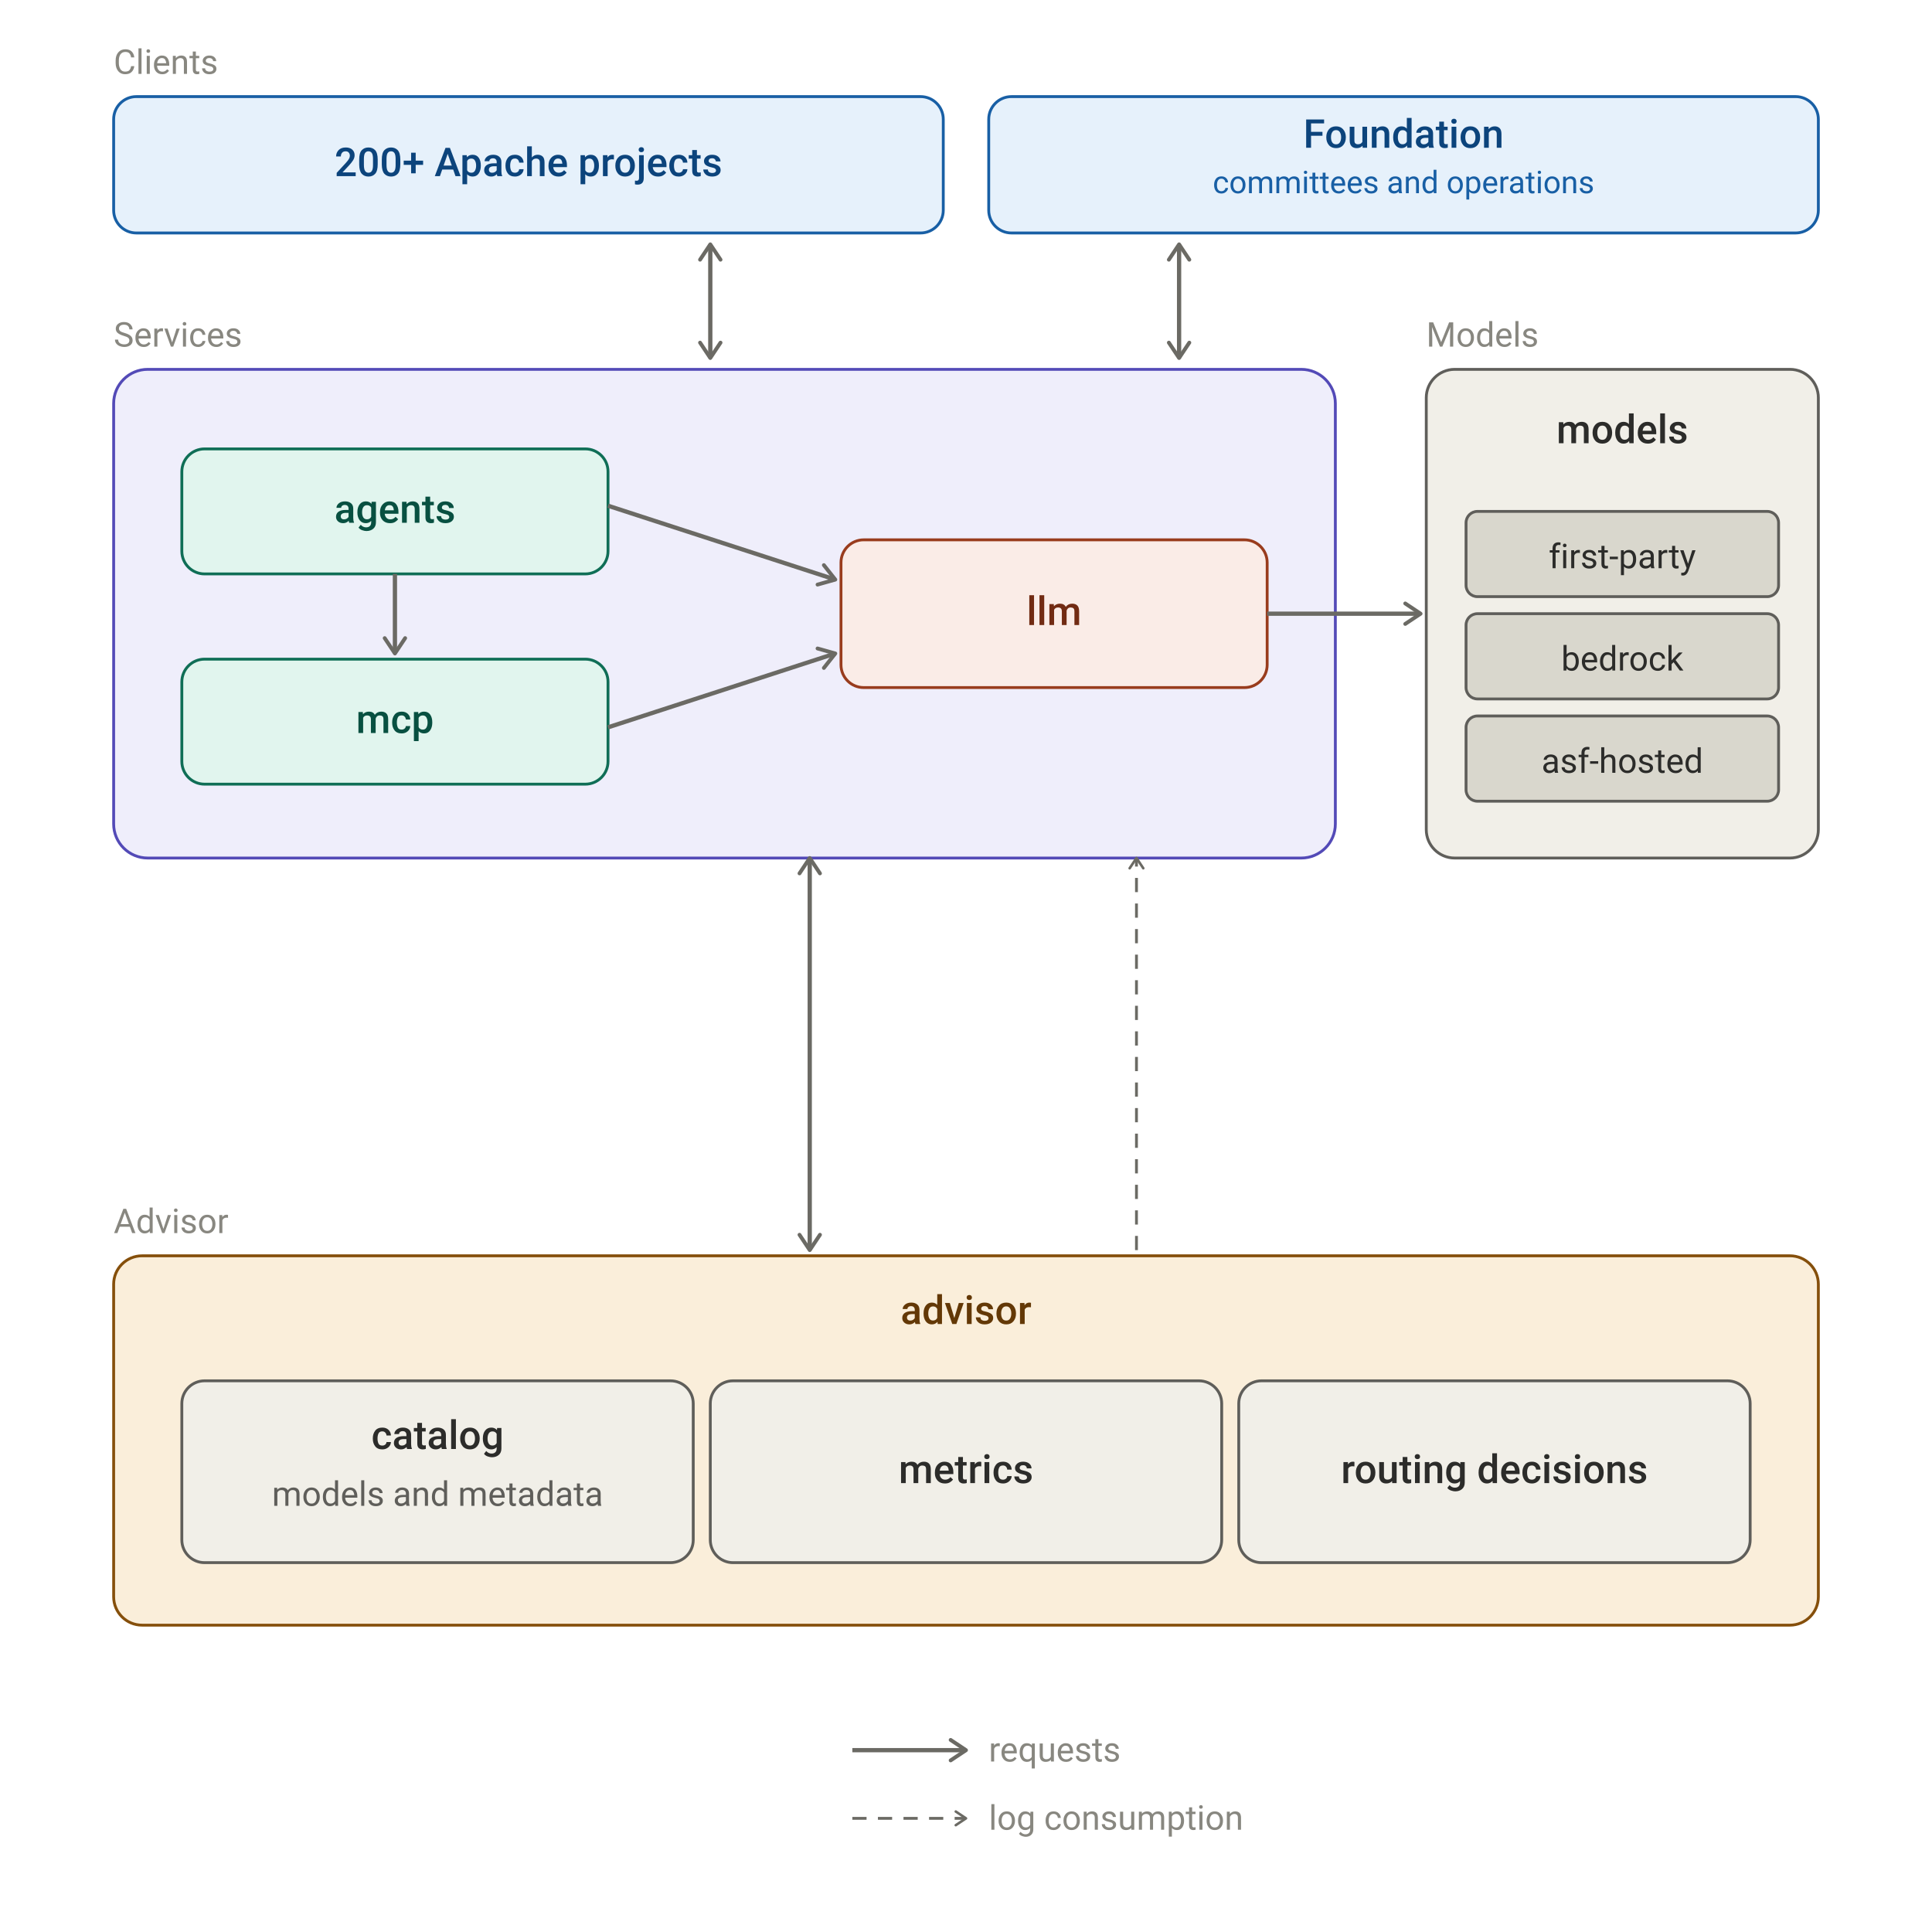
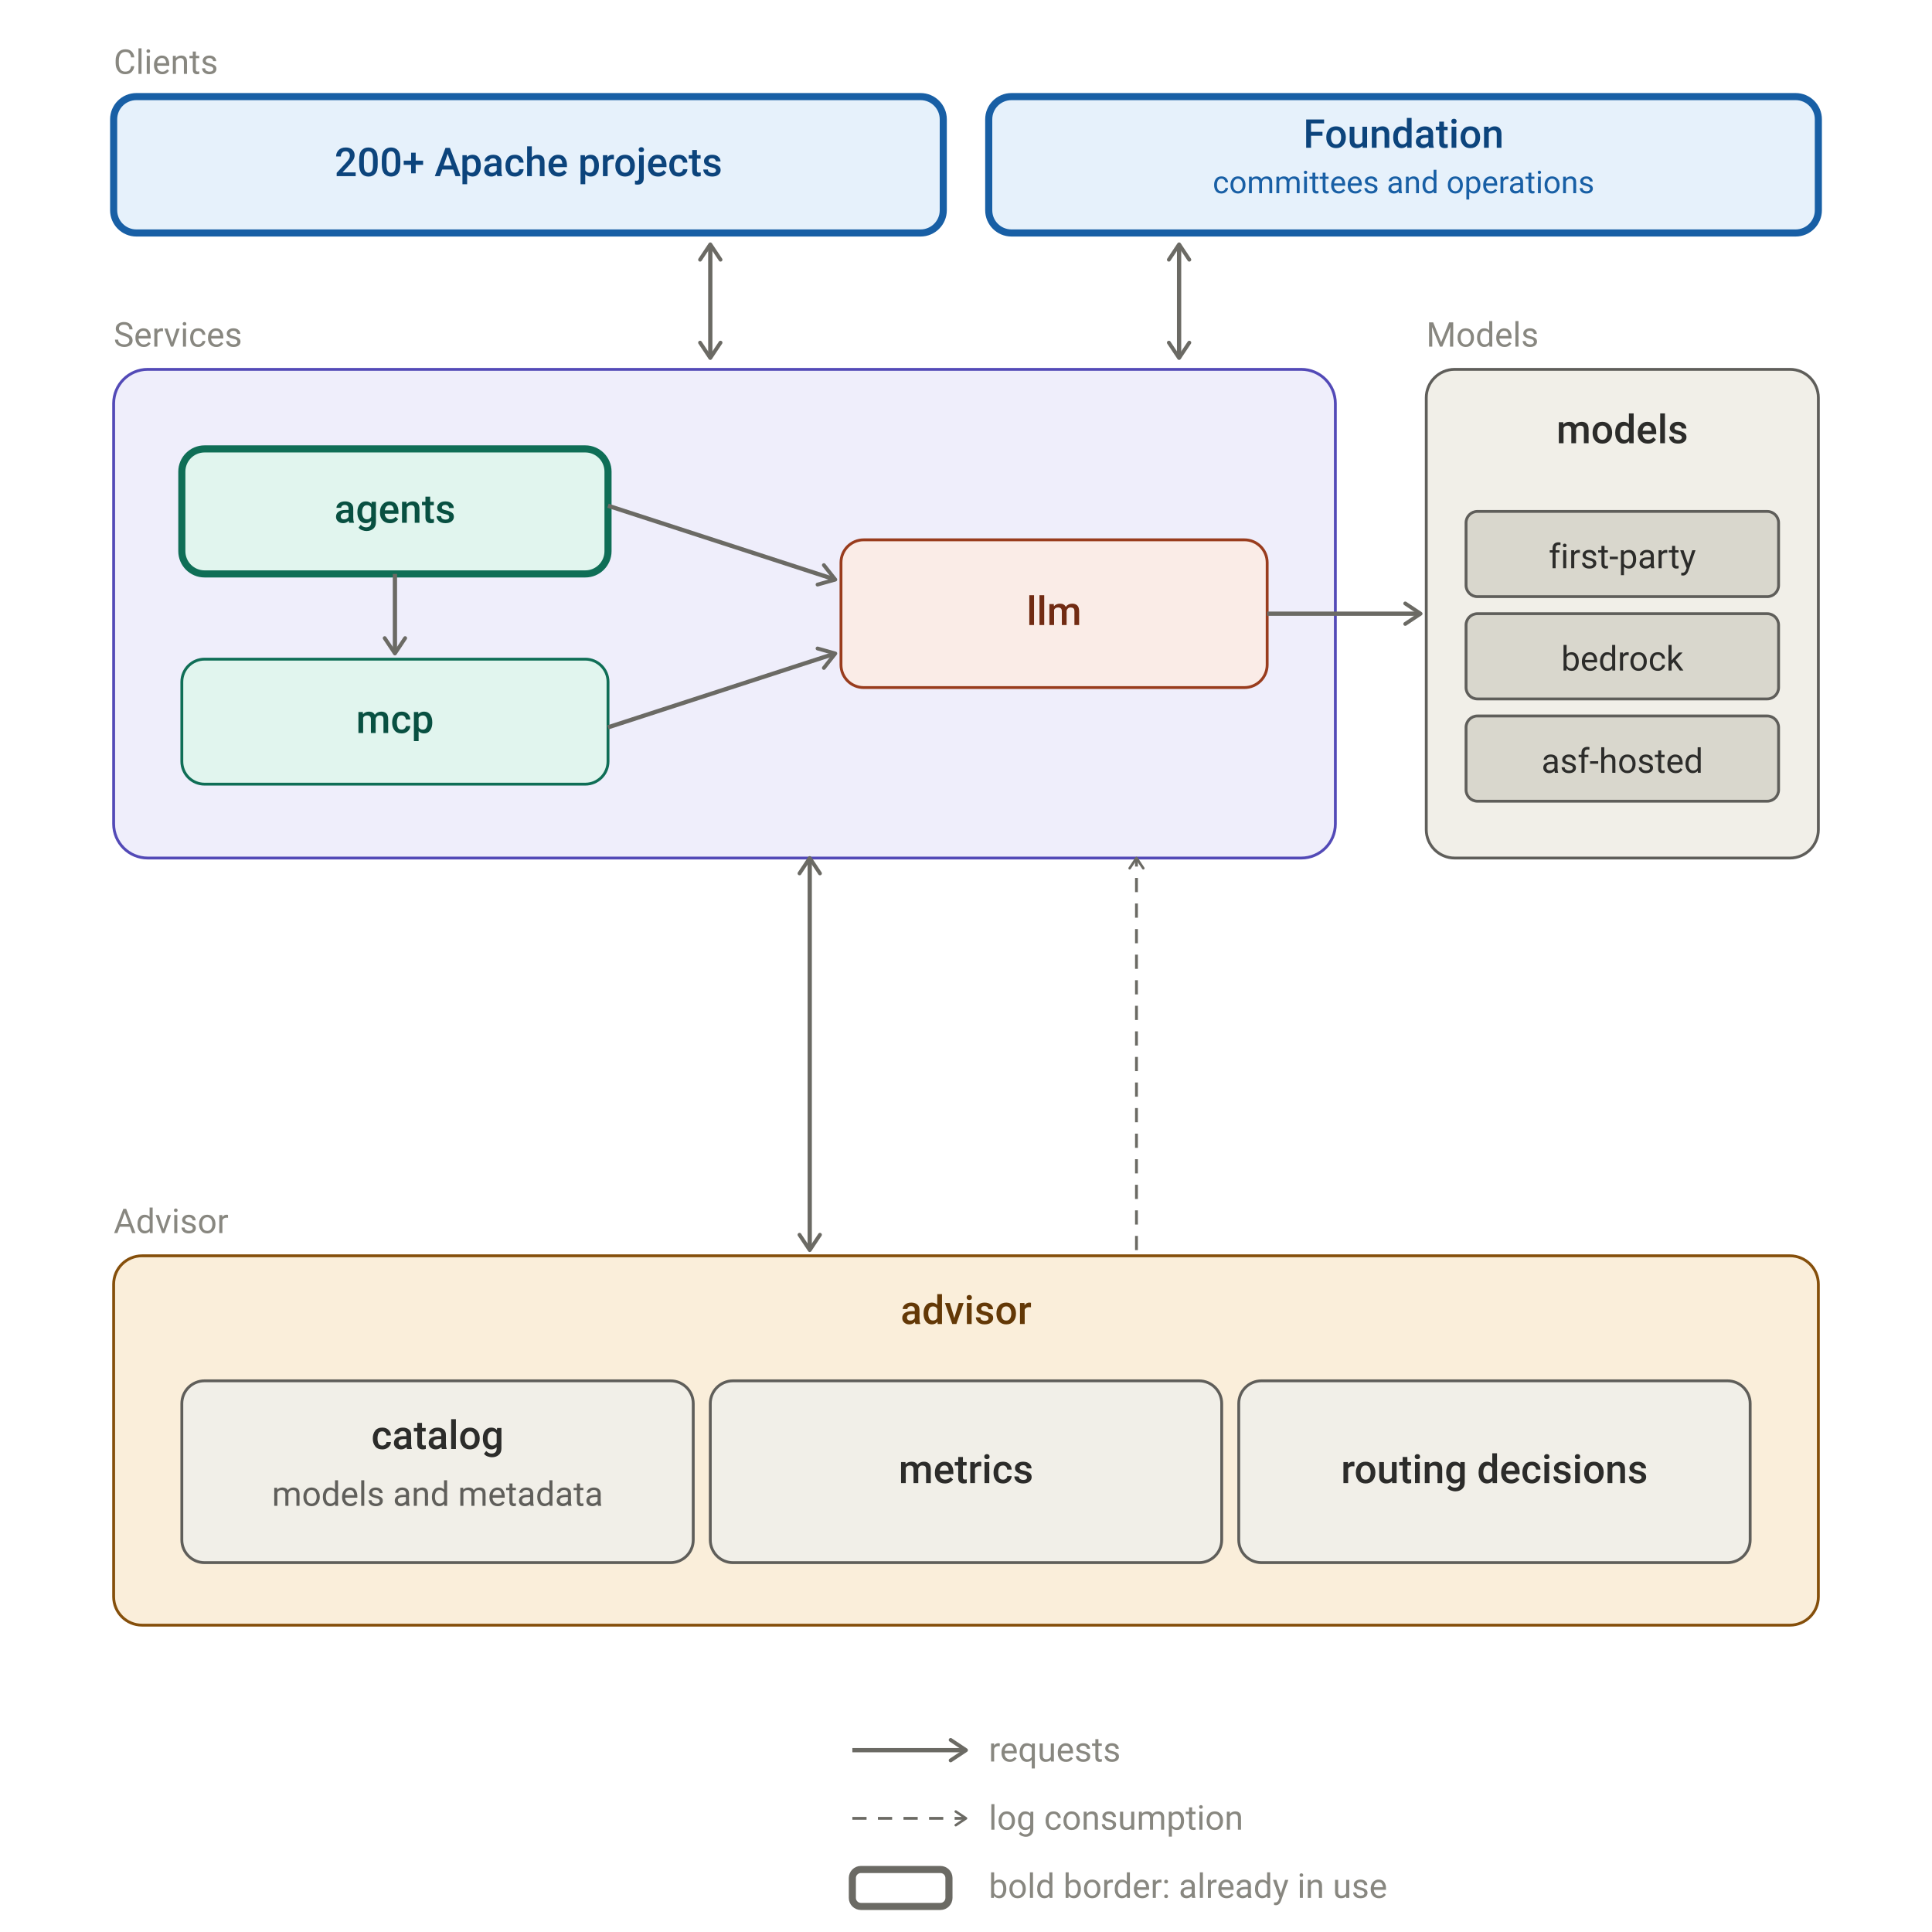
<svg xmlns="http://www.w3.org/2000/svg" width="100%" viewBox="0 0 680 680" role="img" font-family="-apple-system,BlinkMacSystemFont,'Segoe UI',Roboto,Helvetica,Arial,sans-serif">
  <defs>
    <marker id="ar" viewBox="0 0 10 10" refX="8" refY="5" markerWidth="6" markerHeight="6" orient="auto-start-reverse">
      <path d="M2 1L8 5L2 9" fill="none" stroke="#6b6a64" stroke-width="1.5" stroke-linecap="round" stroke-linejoin="round" />
    </marker>
  </defs>
  <text font-size="12" fill="#888780" x="40" y="26">Clients</text>
-   <rect x="40" y="34" width="292" height="48" rx="8" fill="#E6F1FB" stroke="#185FA5" stroke-width="1" />
+   <rect x="40" y="34" width="292" height="48" rx="8" fill="#E6F1FB" stroke="#185FA5" stroke-width="2.5" />
  <text font-size="14" font-weight="500" x="186" y="62" text-anchor="middle" fill="#0C447C">200+ Apache projects</text>
-   <rect x="348" y="34" width="292" height="48" rx="8" fill="#E6F1FB" stroke="#185FA5" stroke-width="1" />
+   <rect x="348" y="34" width="292" height="48" rx="8" fill="#E6F1FB" stroke="#185FA5" stroke-width="2.5" />
  <text font-size="14" font-weight="500" x="494" y="52" text-anchor="middle" fill="#0C447C">Foundation</text>
  <text font-size="11" x="494" y="68" text-anchor="middle" fill="#185FA5">committees and operations</text>
  <line x1="250" y1="86" x2="250" y2="126" stroke="#6b6a64" stroke-width="1.5" fill="none" marker-start="url(#ar)" marker-end="url(#ar)" />
  <line x1="415" y1="86" x2="415" y2="126" stroke="#6b6a64" stroke-width="1.5" fill="none" marker-start="url(#ar)" marker-end="url(#ar)" />
  <text font-size="12" fill="#888780" x="40" y="122">Services</text>
  <rect x="40" y="130" width="430" height="172" rx="12" fill="#EFEEFB" stroke="#534AB7" stroke-width="1" />
-   <rect x="64" y="158" width="150" height="44" rx="8" fill="#E1F5EE" stroke="#0F6E56" stroke-width="1" />
+   <rect x="64" y="158" width="150" height="44" rx="8" fill="#E1F5EE" stroke="#0F6E56" stroke-width="2.5" />
  <text font-size="14" font-weight="500" x="139" y="184" text-anchor="middle" fill="#085041">agents</text>
  <rect x="64" y="232" width="150" height="44" rx="8" fill="#E1F5EE" stroke="#0F6E56" stroke-width="1" />
  <text font-size="14" font-weight="500" x="139" y="258" text-anchor="middle" fill="#085041">mcp</text>
  <rect x="296" y="190" width="150" height="52" rx="8" fill="#FAECE7" stroke="#993C1D" stroke-width="1" />
  <text font-size="14" font-weight="500" x="371" y="220" text-anchor="middle" fill="#712B13">llm</text>
  <line x1="139" y1="202" x2="139" y2="230" stroke="#6b6a64" stroke-width="1.5" fill="none" marker-end="url(#ar)" />
  <line x1="214" y1="178" x2="294" y2="204" stroke="#6b6a64" stroke-width="1.5" fill="none" marker-end="url(#ar)" />
  <line x1="214" y1="256" x2="294" y2="230" stroke="#6b6a64" stroke-width="1.5" fill="none" marker-end="url(#ar)" />
  <text font-size="12" fill="#888780" x="502" y="122">Models</text>
  <rect x="502" y="130" width="138" height="172" rx="10" fill="#F1EFE8" stroke="#5F5E5A" stroke-width="1" />
  <text font-size="14" font-weight="500" x="571" y="156" text-anchor="middle" fill="#2C2C2A">models</text>
  <rect x="516" y="180" width="110" height="30" rx="4" fill="#D9D7CD" stroke="#5F5E5A" stroke-width="1" />
  <text font-size="12" x="571" y="200" text-anchor="middle" fill="#2C2C2A">first-party</text>
  <rect x="516" y="216" width="110" height="30" rx="4" fill="#D9D7CD" stroke="#5F5E5A" stroke-width="1" />
  <text font-size="12" x="571" y="236" text-anchor="middle" fill="#2C2C2A">bedrock</text>
  <rect x="516" y="252" width="110" height="30" rx="4" fill="#D9D7CD" stroke="#5F5E5A" stroke-width="1" />
  <text font-size="12" x="571" y="272" text-anchor="middle" fill="#2C2C2A">asf-hosted</text>
  <line x1="446" y1="216" x2="500" y2="216" stroke="#6b6a64" stroke-width="1.5" fill="none" marker-end="url(#ar)" />
  <line x1="285" y1="302" x2="285" y2="440" stroke="#6b6a64" stroke-width="1.5" fill="none" marker-start="url(#ar)" marker-end="url(#ar)" />
  <line x1="400" y1="440" x2="400" y2="302" stroke="#6b6a64" stroke-width="1" fill="none" stroke-dasharray="5 4" marker-end="url(#ar)" />
  <text font-size="12" fill="#888780" x="40" y="434">Advisor</text>
  <rect x="40" y="442" width="600" height="130" rx="10" fill="#FAEEDA" stroke="#854F0B" stroke-width="1" />
  <text font-size="14" font-weight="500" x="340" y="466" text-anchor="middle" fill="#633806">advisor</text>
  <rect x="64" y="486" width="180" height="64" rx="8" fill="#F1EFE8" stroke="#5F5E5A" stroke-width="1" />
  <text font-size="14" font-weight="500" x="154" y="510" text-anchor="middle" fill="#2C2C2A">catalog</text>
  <text font-size="12" x="154" y="530" text-anchor="middle" fill="#5F5E5A">models and metadata</text>
  <rect x="250" y="486" width="180" height="64" rx="8" fill="#F1EFE8" stroke="#5F5E5A" stroke-width="1" />
  <text font-size="14" font-weight="500" x="340" y="522" text-anchor="middle" fill="#2C2C2A">metrics</text>
  <rect x="436" y="486" width="180" height="64" rx="8" fill="#F1EFE8" stroke="#5F5E5A" stroke-width="1" />
  <text font-size="14" font-weight="500" x="526" y="522" text-anchor="middle" fill="#2C2C2A">routing decisions</text>
  <line x1="300" y1="616" x2="340" y2="616" stroke="#6b6a64" stroke-width="1.5" fill="none" marker-end="url(#ar)" />
  <text font-size="12" x="348" y="620" fill="#888780">requests</text>
  <line x1="300" y1="640" x2="340" y2="640" stroke="#6b6a64" stroke-width="1" fill="none" stroke-dasharray="5 4" marker-end="url(#ar)" />
  <text font-size="12" x="348" y="644" fill="#888780">log consumption</text>
+   <rect x="300" y="658" width="34" height="13" rx="3" fill="none" stroke="#6b6a64" stroke-width="2.5" />
+   <text font-size="12" x="348" y="668" fill="#888780">bold border: already in use</text>
</svg>
